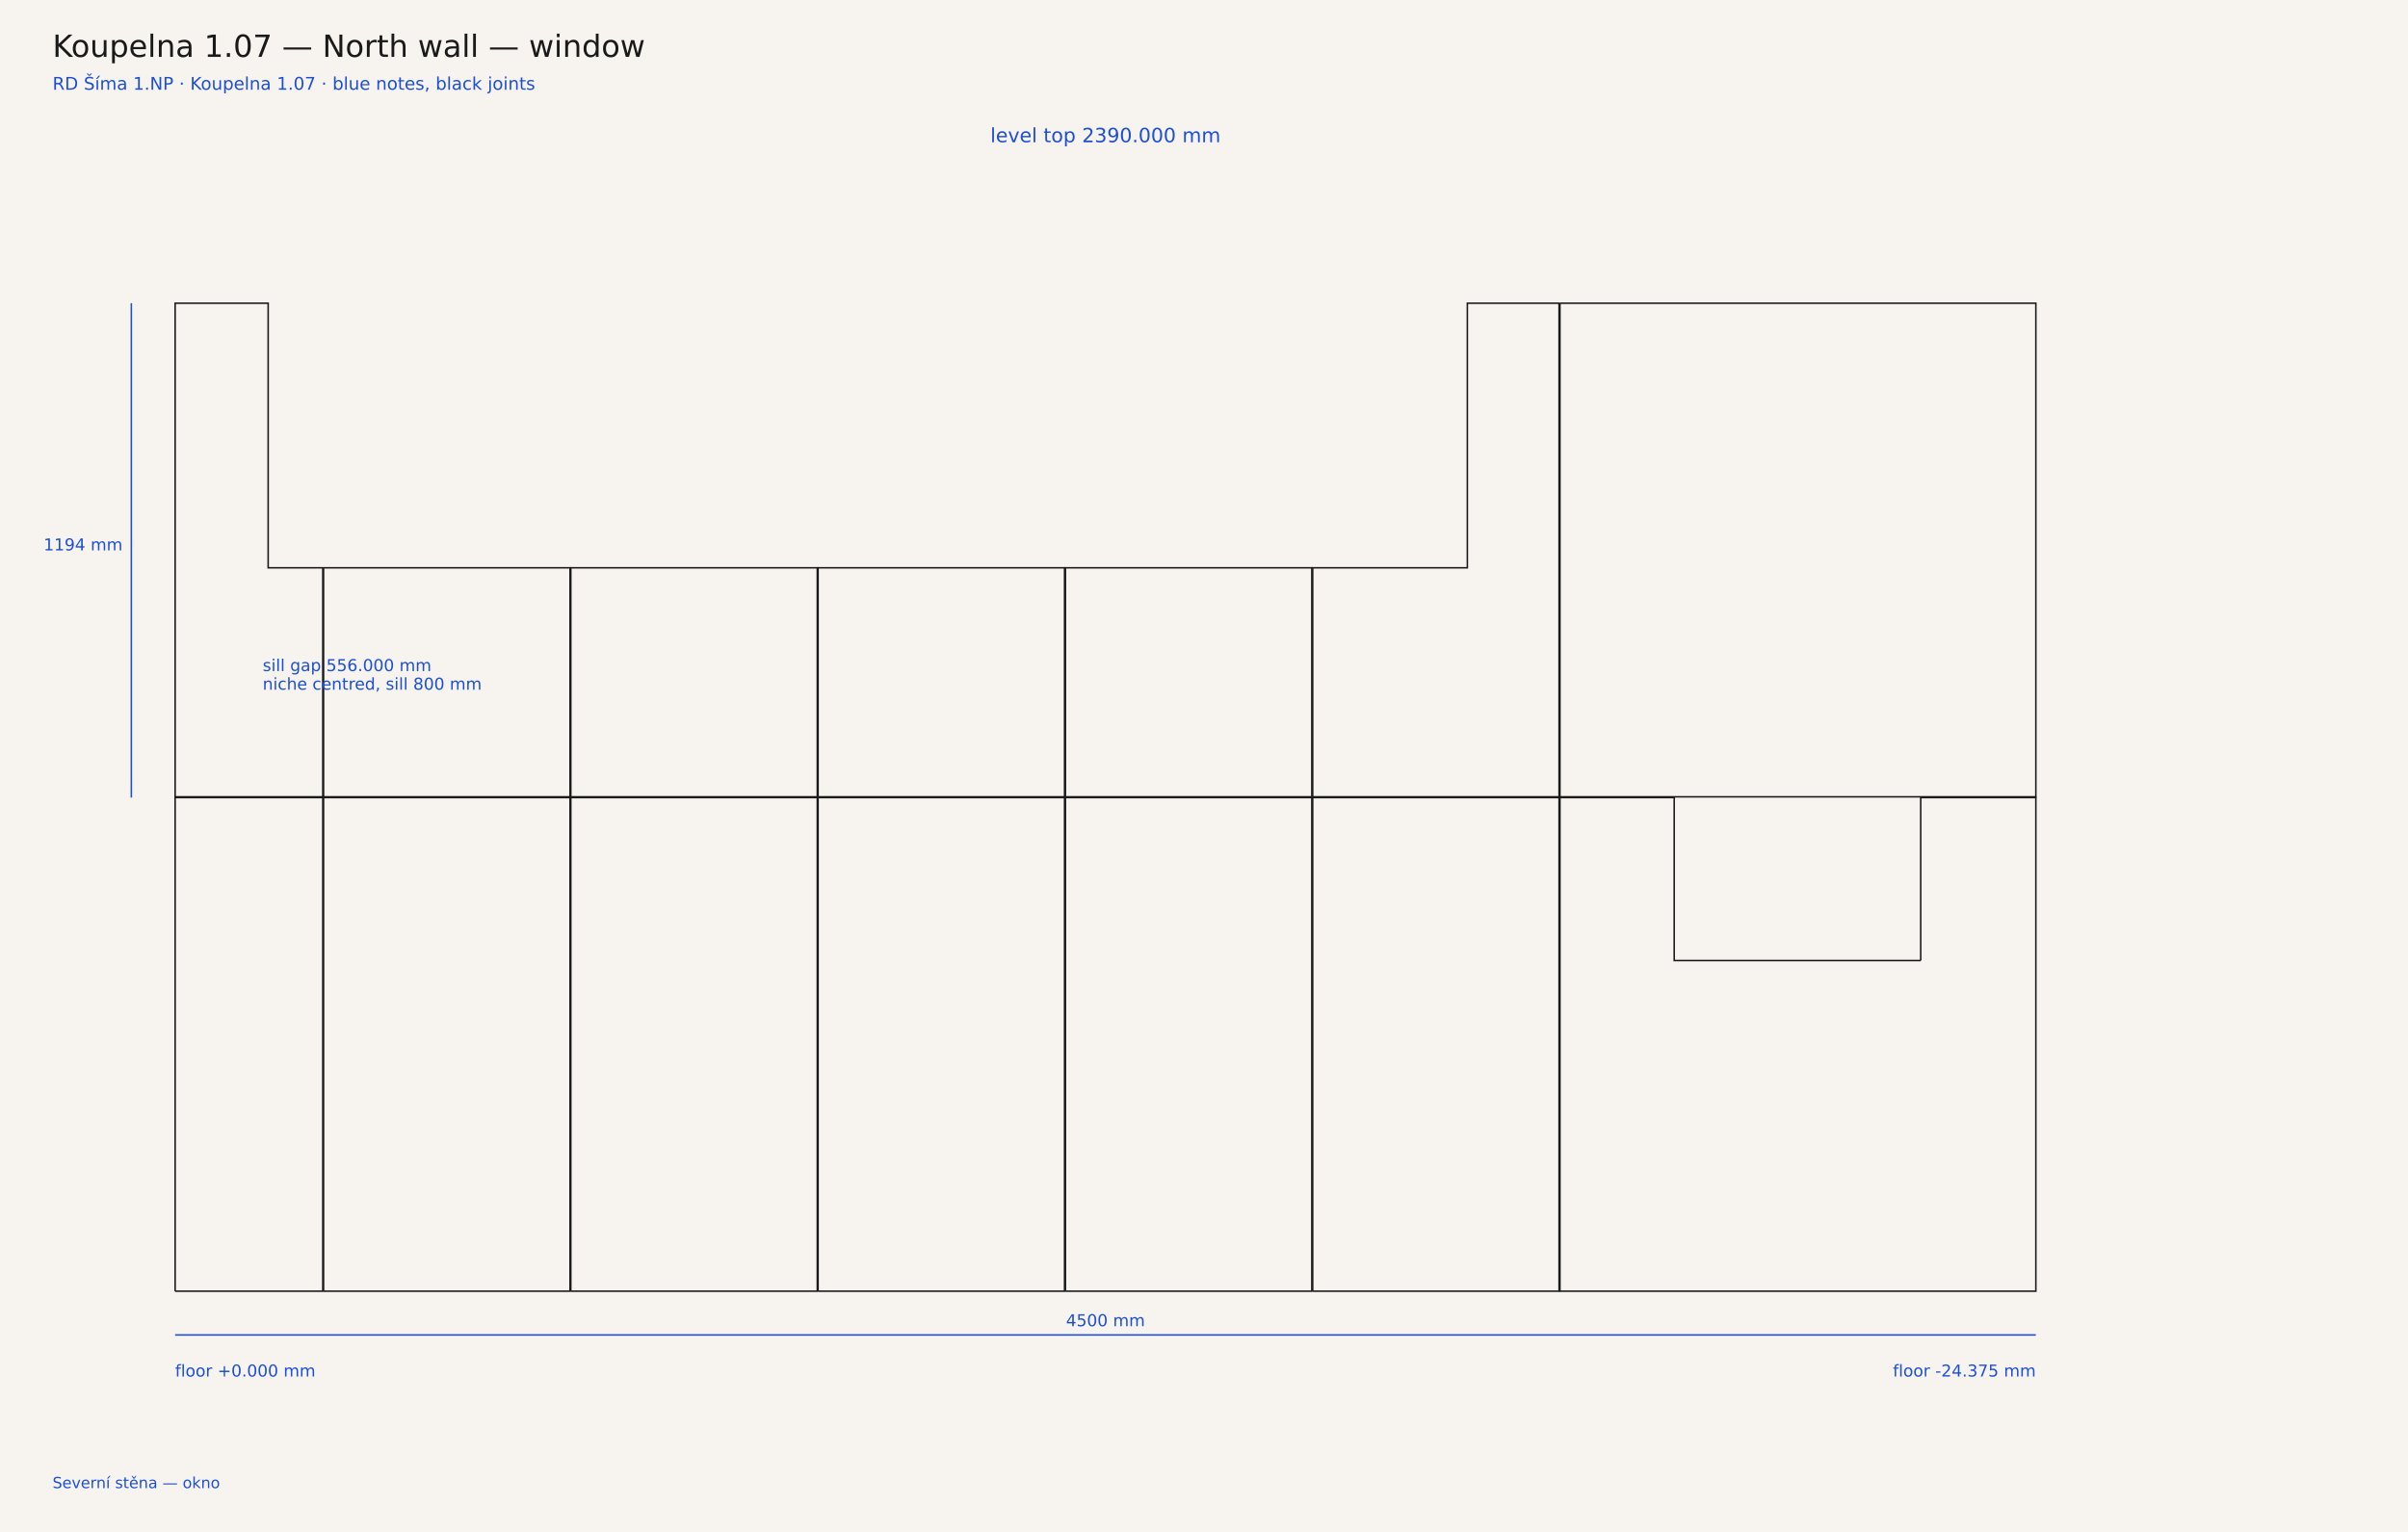
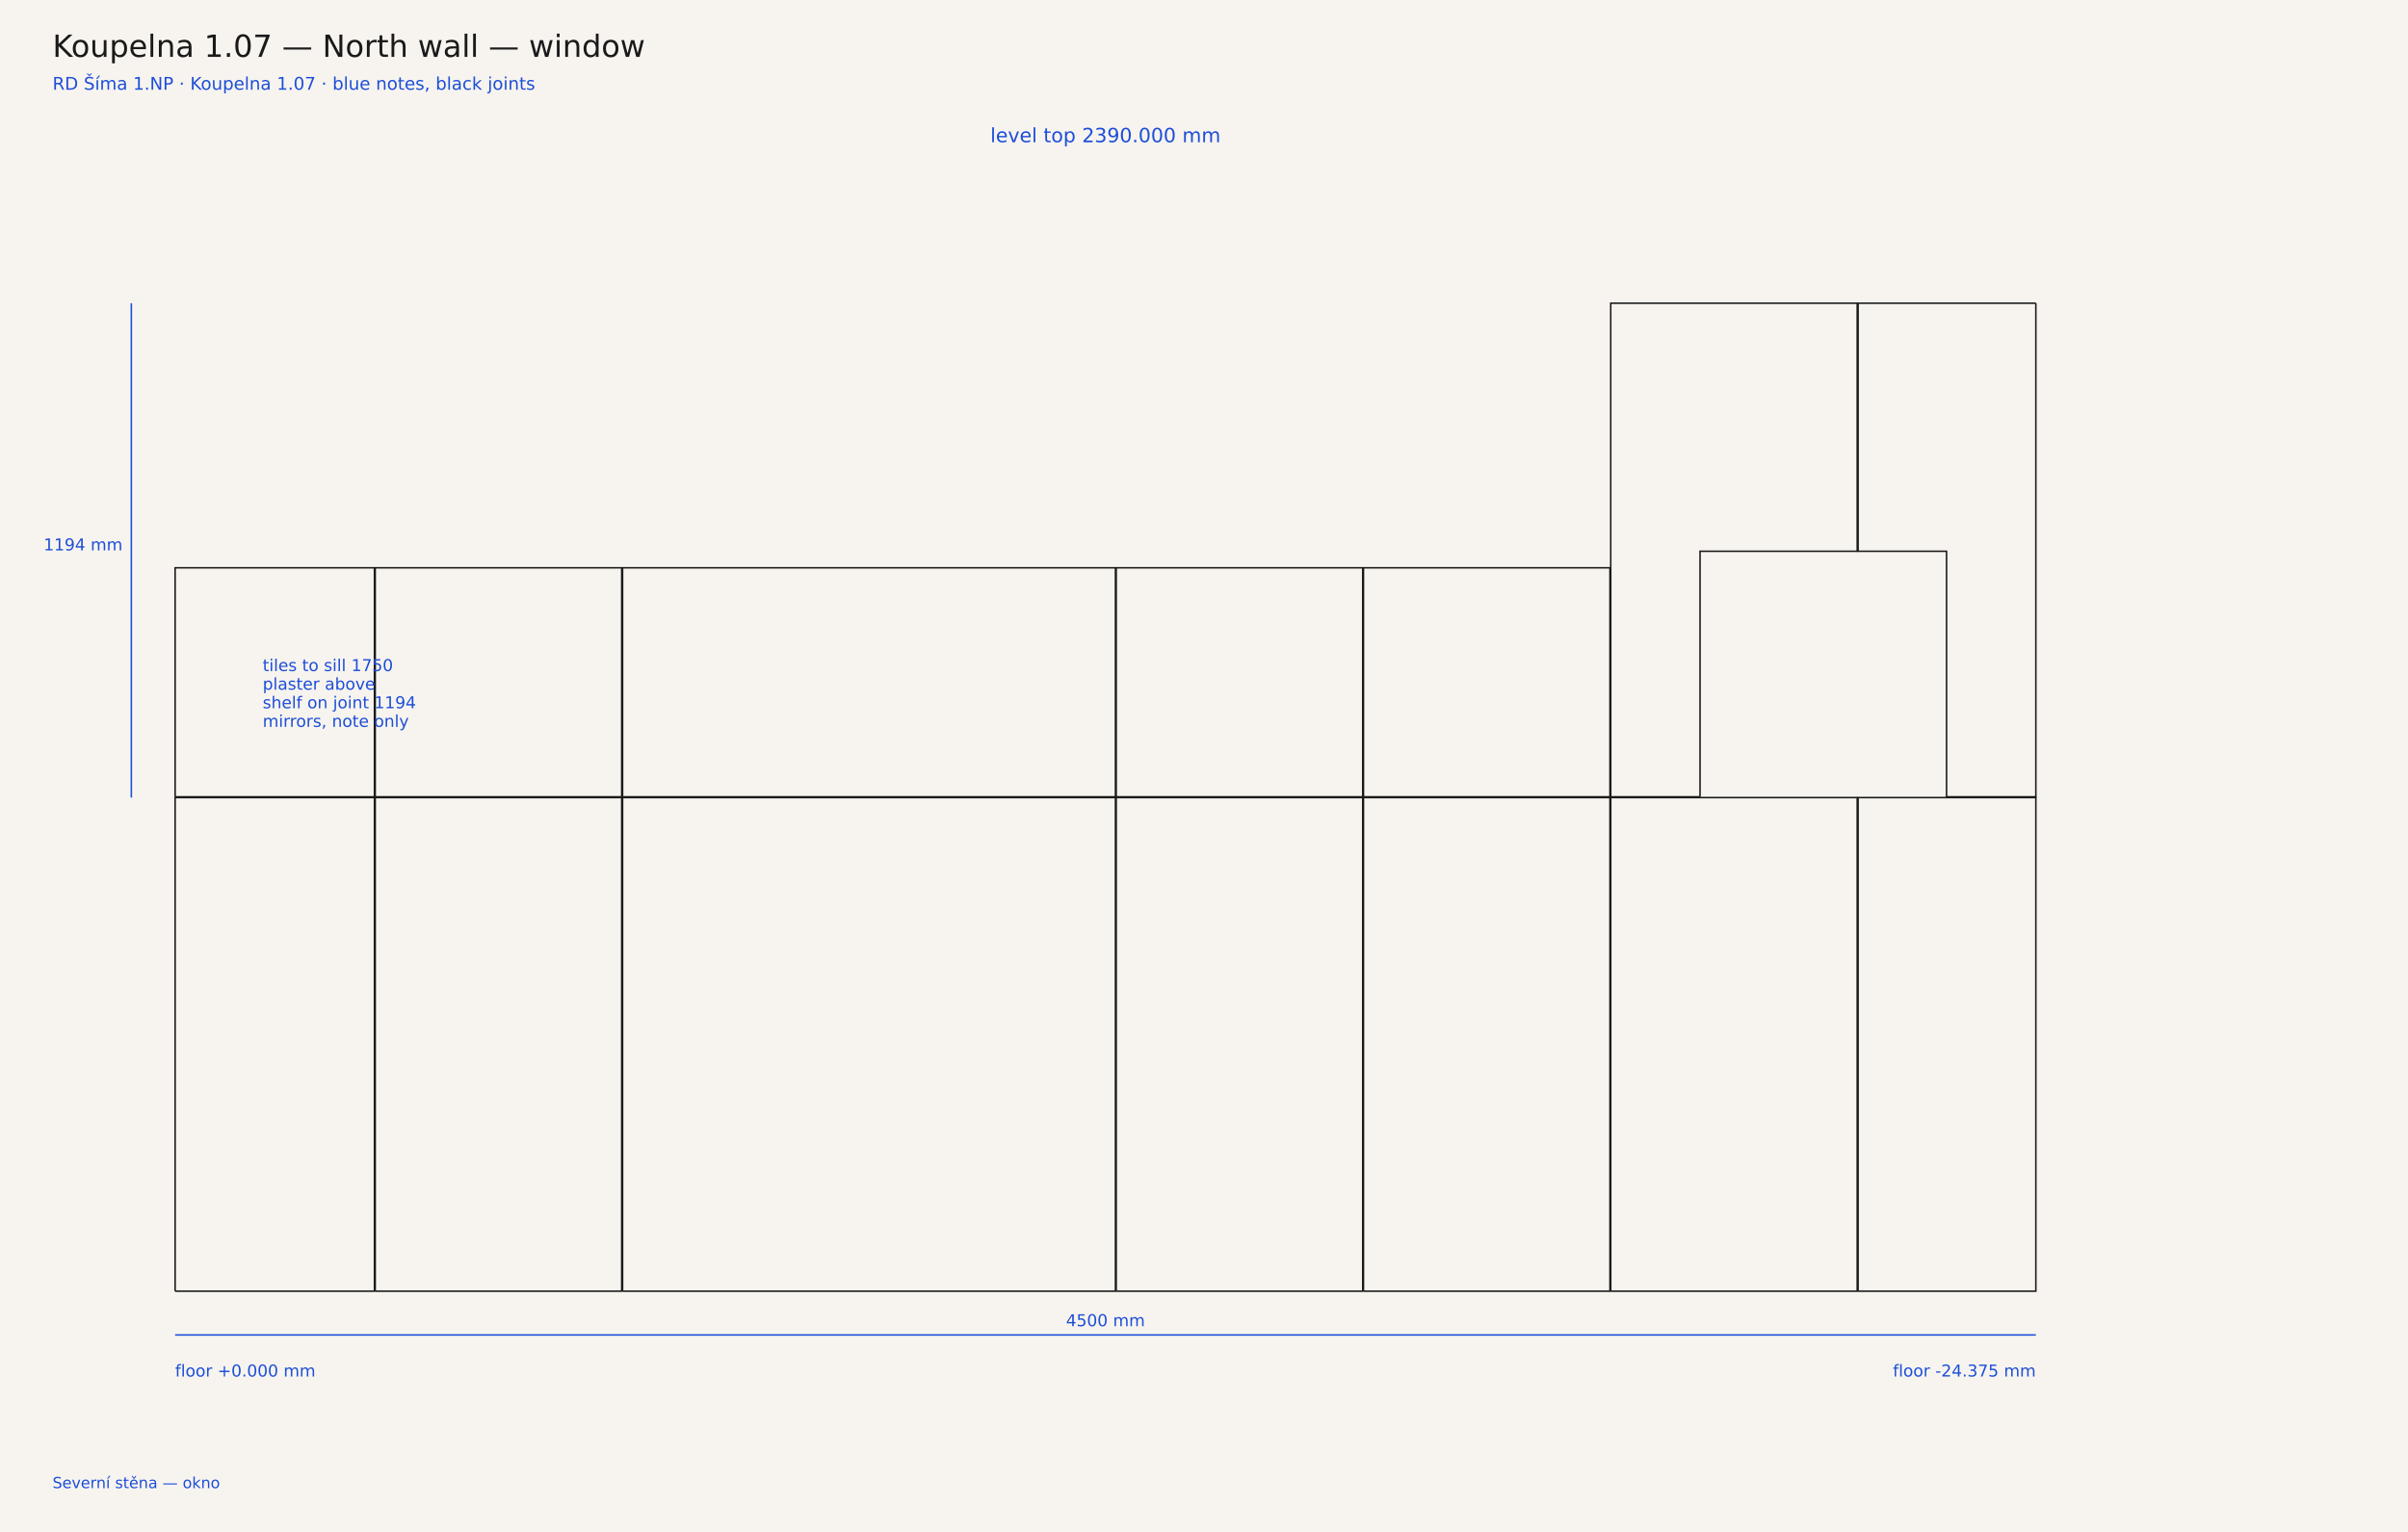
<svg xmlns="http://www.w3.org/2000/svg" width="2200" height="1400" viewBox="0 0 2200 1400">
  <rect width="2200" height="1400" fill="#f7f4ef" />
  <text x="48" y="52" font-family="DejaVu Sans, sans-serif" font-size="28" fill="#1a1a1a">Koupelna 1.07 — North wall — window</text>
  <text x="48" y="82" font-family="DejaVu Sans, sans-serif" font-size="16" fill="#1d4ed8">RD Šíma 1.NP · Koupelna 1.07 · blue notes, black joints</text>
-   <polyline points="160.0,1180.0 160.0,728.9 294.9,728.9 294.9,1180.0 160.0,1180.0" fill="none" stroke="#1a1a1a" stroke-width="1.4" stroke-linejoin="miter" />
-   <polyline points="295.6,1180.0 520.8,1180.0 520.8,728.9 295.6,728.9 295.6,1180.0" fill="none" stroke="#1a1a1a" stroke-width="1.4" stroke-linejoin="miter" />
-   <polyline points="521.5,1180.0 746.7,1180.0 746.7,728.9 521.5,728.9 521.5,1180.0" fill="none" stroke="#1a1a1a" stroke-width="1.4" stroke-linejoin="miter" />
-   <polyline points="747.4,1180.0 972.6,1180.0 972.6,728.9 747.4,728.9 747.4,1180.0" fill="none" stroke="#1a1a1a" stroke-width="1.4" stroke-linejoin="miter" />
-   <polyline points="973.4,1180.0 1198.5,1180.0 1198.5,728.9 973.4,728.9 973.4,1180.0" fill="none" stroke="#1a1a1a" stroke-width="1.4" stroke-linejoin="miter" />
-   <polyline points="1199.3,1180.0 1199.3,728.9 1424.4,728.9 1424.4,1180.0 1199.3,1180.0" fill="none" stroke="#1a1a1a" stroke-width="1.4" stroke-linejoin="miter" />
-   <polyline points="294.9,518.9 294.9,728.2 160.0,728.2 160.0,277.1 245.0,277.1 245.0,518.9 294.9,518.9" fill="none" stroke="#1a1a1a" stroke-width="1.4" stroke-linejoin="miter" />
-   <polyline points="295.6,728.2 520.8,728.2 520.8,518.9 295.6,518.9 295.6,728.2" fill="none" stroke="#1a1a1a" stroke-width="1.4" stroke-linejoin="miter" />
-   <polyline points="521.5,728.2 746.7,728.2 746.7,518.9 521.5,518.9 521.5,728.2" fill="none" stroke="#1a1a1a" stroke-width="1.4" stroke-linejoin="miter" />
-   <polyline points="747.4,728.2 972.6,728.2 972.6,518.9 747.4,518.9 747.4,728.2" fill="none" stroke="#1a1a1a" stroke-width="1.4" stroke-linejoin="miter" />
-   <polyline points="973.4,728.2 1198.5,728.2 1198.5,518.9 973.4,518.9 973.4,728.2" fill="none" stroke="#1a1a1a" stroke-width="1.4" stroke-linejoin="miter" />
-   <polyline points="1199.3,728.2 1199.3,518.9 1340.6,518.9 1340.6,277.1 1424.4,277.1 1424.4,728.2 1199.3,728.2" fill="none" stroke="#1a1a1a" stroke-width="1.4" stroke-linejoin="miter" />
-   <polyline points="1754.8,877.8 1754.8,728.9 1860.0,728.9 1860.0,1180.0 1425.2,1180.0 1425.2,728.9 1529.6,728.9 1529.6,877.8 1754.8,877.8" fill="none" stroke="#1a1a1a" stroke-width="1.4" stroke-linejoin="miter" />
-   <polyline points="1425.2,277.1 1860.0,277.1 1860.0,728.2 1425.2,728.2 1425.2,277.1" fill="none" stroke="#1a1a1a" stroke-width="1.4" stroke-linejoin="miter" />
+   <polyline points="160.0,1180.0 342.1,1180.0 342.1,728.9 160.0,728.9 160.0,1180.0" fill="none" stroke="#1a1a1a" stroke-width="1.4" stroke-linejoin="miter" />
+   <polyline points="342.8,1180.0 568.0,1180.0 568.0,728.9 342.8,728.9 342.8,1180.0" fill="none" stroke="#1a1a1a" stroke-width="1.4" stroke-linejoin="miter" />
+   <polyline points="568.8,1180.0 568.8,728.9 1019.1,728.9 1019.1,1180.0 568.8,1180.0" fill="none" stroke="#1a1a1a" stroke-width="1.4" stroke-linejoin="miter" />
+   <polyline points="1019.8,1180.0 1245.0,1180.0 1245.0,728.9 1019.8,728.9 1019.8,1180.0" fill="none" stroke="#1a1a1a" stroke-width="1.4" stroke-linejoin="miter" />
+   <polyline points="1245.7,1180.0 1470.9,1180.0 1470.9,728.9 1245.7,728.9 1245.7,1180.0" fill="none" stroke="#1a1a1a" stroke-width="1.4" stroke-linejoin="miter" />
+   <polyline points="160.0,728.2 342.1,728.2 342.1,518.9 160.0,518.9 160.0,728.2" fill="none" stroke="#1a1a1a" stroke-width="1.4" stroke-linejoin="miter" />
+   <polyline points="342.8,728.2 568.0,728.2 568.0,518.9 342.8,518.9 342.8,728.2" fill="none" stroke="#1a1a1a" stroke-width="1.4" stroke-linejoin="miter" />
+   <polyline points="568.8,728.2 568.8,518.9 1019.1,518.9 1019.1,728.2 568.8,728.2" fill="none" stroke="#1a1a1a" stroke-width="1.4" stroke-linejoin="miter" />
+   <polyline points="1019.8,728.2 1245.0,728.2 1245.0,518.9 1019.8,518.9 1019.8,728.2" fill="none" stroke="#1a1a1a" stroke-width="1.4" stroke-linejoin="miter" />
+   <polyline points="1245.7,728.2 1470.9,728.2 1470.9,518.9 1245.7,518.9 1245.7,728.2" fill="none" stroke="#1a1a1a" stroke-width="1.4" stroke-linejoin="miter" />
+   <polyline points="1471.6,1180.0 1471.6,728.9 1696.8,728.9 1696.8,1180.0 1471.6,1180.0" fill="none" stroke="#1a1a1a" stroke-width="1.4" stroke-linejoin="miter" />
+   <polyline points="1697.6,1180.0 1697.6,728.9 1860.0,728.9 1860.0,1180.0 1697.6,1180.0" fill="none" stroke="#1a1a1a" stroke-width="1.4" stroke-linejoin="miter" />
+   <polyline points="1553.2,728.2 1471.6,728.2 1471.6,277.1 1696.8,277.1 1696.8,503.8 1553.2,503.8 1553.2,728.2" fill="none" stroke="#1a1a1a" stroke-width="1.4" stroke-linejoin="miter" />
+   <polyline points="1860.0,277.1 1860.0,728.2 1778.4,728.2 1778.4,503.8 1697.6,503.8 1697.6,277.1 1860.0,277.1" fill="none" stroke="#1a1a1a" stroke-width="1.4" stroke-linejoin="miter" />
  <line x1="160.0" y1="1220.0" x2="160.0" y2="1220.0" stroke="#1d4ed8" stroke-width="1" />
  <line x1="1860.0" y1="1220.0" x2="1860.0" y2="1220.0" stroke="#1d4ed8" stroke-width="1" />
  <line x1="160.0" y1="1220.0" x2="1860.0" y2="1220.0" stroke="#1d4ed8" stroke-width="1.4" />
  <text y="1212.0" text-anchor="middle" font-family="DejaVu Sans, sans-serif" font-size="15" fill="#1d4ed8">
    <tspan x="1010.0" dy="0">4500 mm</tspan>
  </text>
  <line x1="120.0" y1="728.9" x2="120.0" y2="728.9" stroke="#1d4ed8" stroke-width="1" />
  <line x1="120.0" y1="277.1" x2="120.0" y2="277.1" stroke="#1d4ed8" stroke-width="1" />
  <line x1="120.0" y1="728.9" x2="120.0" y2="277.1" stroke="#1d4ed8" stroke-width="1.4" />
  <text y="503.0" text-anchor="end" font-family="DejaVu Sans, sans-serif" font-size="15" fill="#1d4ed8">
    <tspan x="112.0" dy="0">1194 mm</tspan>
  </text>
  <text y="130.0" text-anchor="middle" font-family="DejaVu Sans, sans-serif" font-size="18" fill="#1d4ed8">
    <tspan x="1010.0" dy="0">level top 2390.000 mm</tspan>
  </text>
  <text y="1258.0" text-anchor="start" font-family="DejaVu Sans, sans-serif" font-size="15" fill="#1d4ed8">
    <tspan x="160.0" dy="0">floor +0.000 mm</tspan>
  </text>
  <text y="1258.0" text-anchor="end" font-family="DejaVu Sans, sans-serif" font-size="15" fill="#1d4ed8">
    <tspan x="1860.0" dy="0">floor -24.375 mm</tspan>
  </text>
  <text y="613.3" text-anchor="start" font-family="DejaVu Sans, sans-serif" font-size="15" fill="#1d4ed8">
-     <tspan x="240.0" dy="0">sill gap 556.000 mm</tspan>
-     <tspan x="240.0" dy="17">niche centred, sill 800 mm</tspan>
+     <tspan x="240.0" dy="0">tiles to sill 1750</tspan>
+     <tspan x="240.0" dy="17">plaster above</tspan>
+     <tspan x="240.0" dy="17">shelf on joint 1194</tspan>
+     <tspan x="240.0" dy="17">mirrors, note only</tspan>
  </text>
  <text y="1360.0" text-anchor="start" font-family="DejaVu Sans, sans-serif" font-size="14" fill="#1d4ed8">
    <tspan x="48.0" dy="0">Severní stěna — okno</tspan>
  </text>
</svg>
